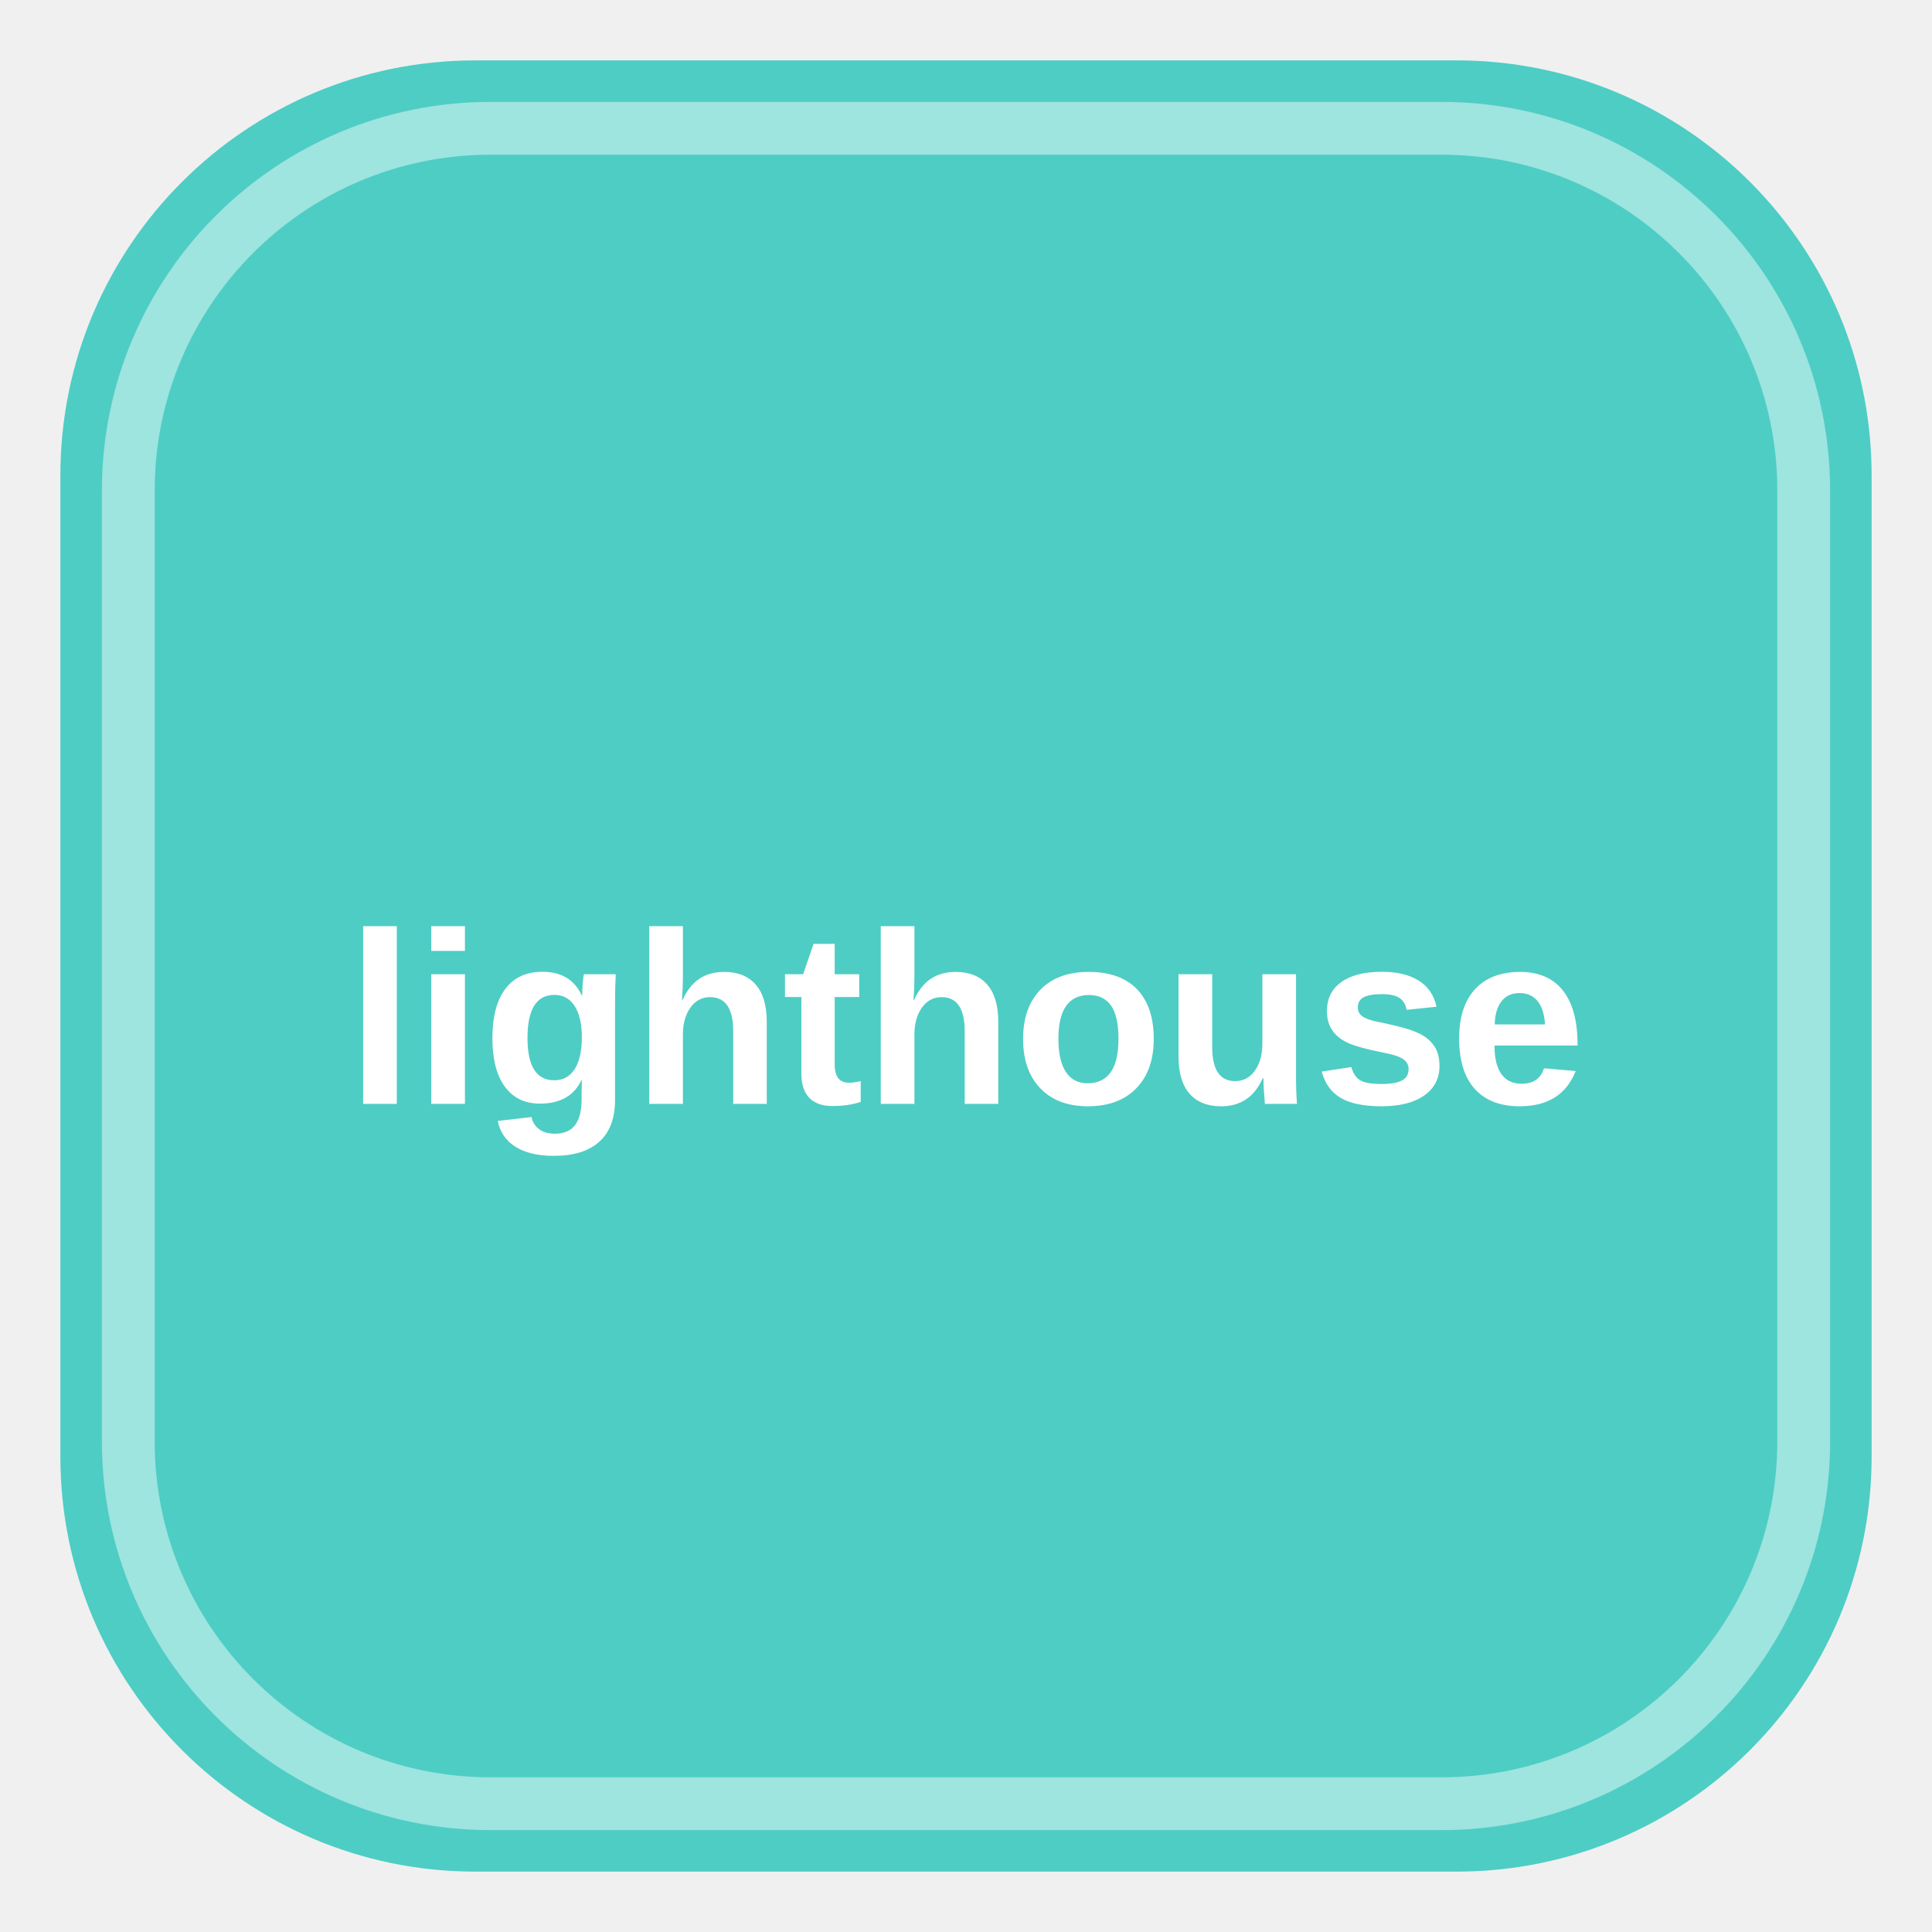
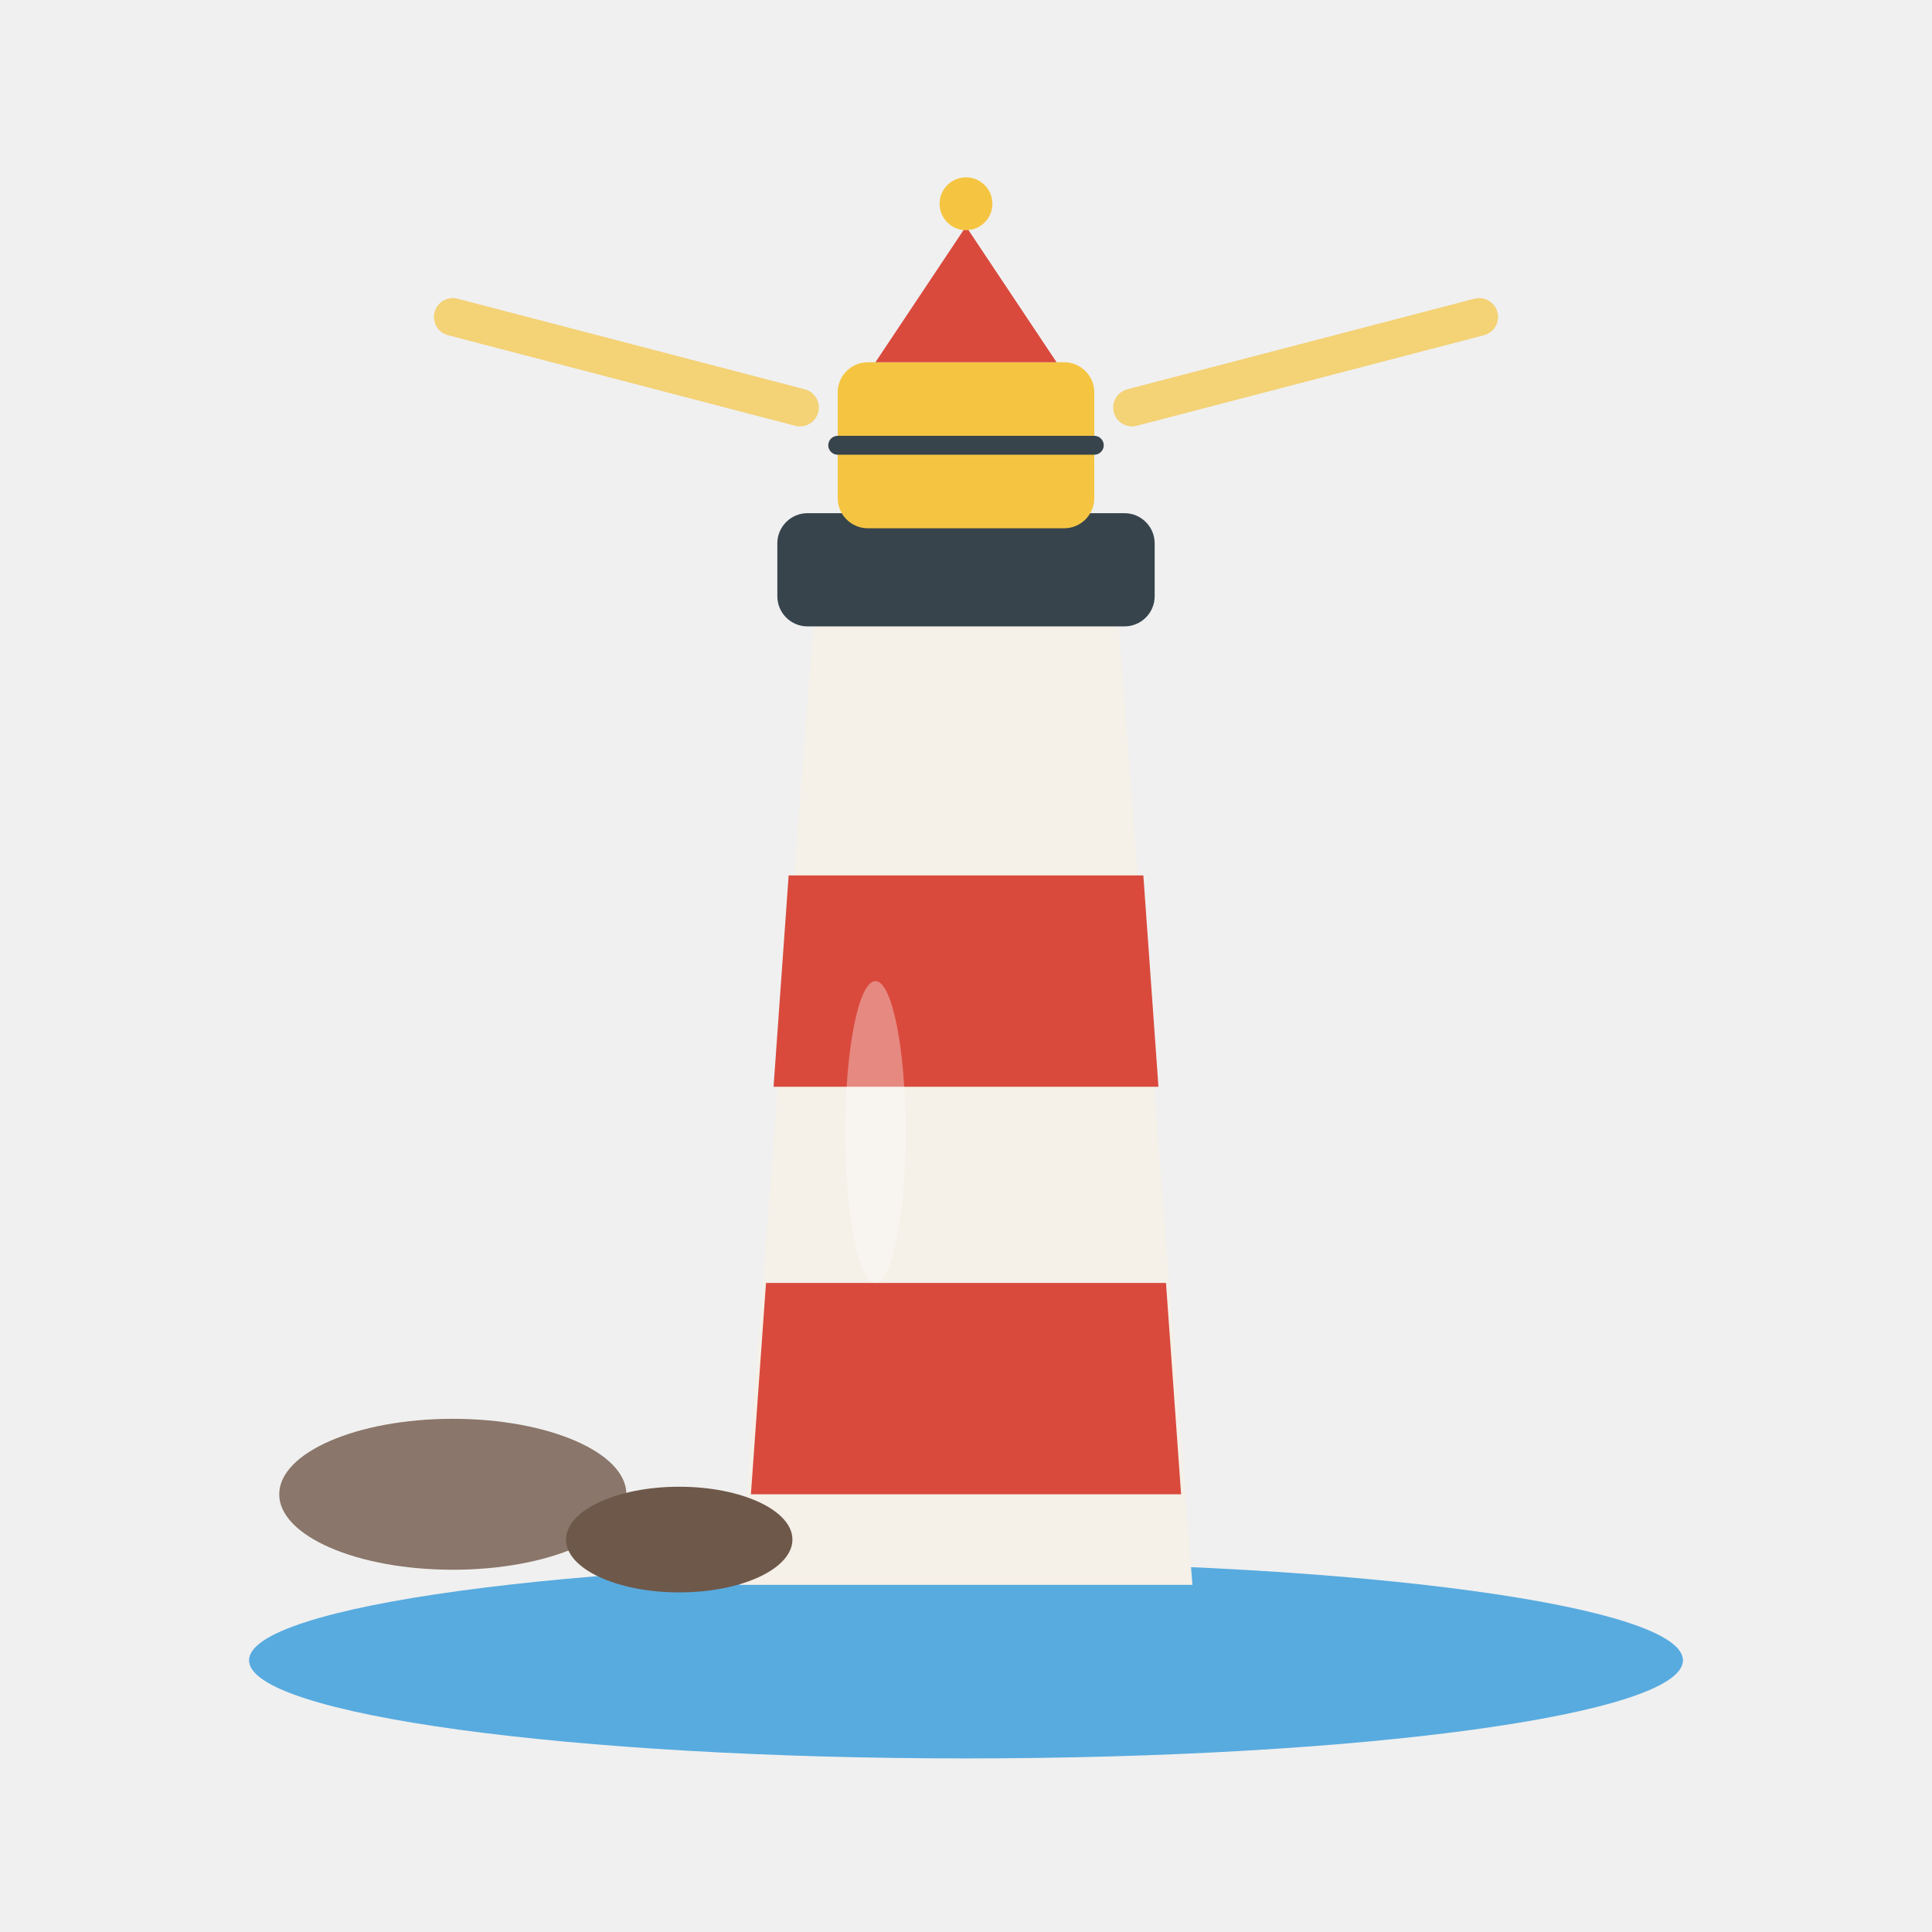
<svg xmlns="http://www.w3.org/2000/svg" width="512" height="512" viewBox="0 0 512 512">
-   <rect x="16" y="16" width="480" height="480" rx="110" fill="#4ECDC4" />
-   <rect x="34" y="34" width="444" height="444" rx="96" fill="none" stroke="rgba(255,255,255,0.45)" stroke-width="14" />
-   <text x="256" y="270" font-family="Arial, Helvetica, sans-serif" font-weight="bold" font-size="65" fill="#FFFFFF" text-anchor="middle" dominant-baseline="central">lighthouse</text>
+   <ellipse cx="256" cy="440" rx="190" ry="26" fill="#58ABDF" />
+   <path d="M196 420 L216 160 L296 160 L316 420 Z" fill="#F5F0E8" />
+   <path d="M203 340 L309 340 L313 396 L199 396 Z" fill="#D94A3D" />
+   <path d="M209 232 L303 232 L307 288 L205 288 Z" fill="#D94A3D" />
+   <rect x="206" y="136" width="100" height="30" rx="8" fill="#37444C" />
+   <rect x="222" y="96" width="68" height="44" rx="8" fill="#F5C542" />
+   <path d="M222 118 L290 118" stroke="#37444C" stroke-width="5" fill="none" stroke-linecap="round" stroke-linejoin="round" opacity="1" />
+   <path d="M256 60 L232 96 L280 96 Z" fill="#D94A3D" />
+   <circle cx="256" cy="54" r="7" fill="#F5C542" />
+   <path d="M212 108 L120 84" stroke="#F5C542" stroke-width="10" fill="none" stroke-linecap="round" stroke-linejoin="round" opacity="0.7" />
+   <path d="M300 108 L392 84" stroke="#F5C542" stroke-width="10" fill="none" stroke-linecap="round" stroke-linejoin="round" opacity="0.7" />
+   <ellipse cx="120" cy="396" rx="46" ry="20" fill="#8A766A" />
+   <ellipse cx="180" cy="408" rx="30" ry="14" fill="#6E584A" />
+   <ellipse cx="232" cy="300" rx="8" ry="40" fill="#FFFFFF" opacity="0.35" />
</svg>
